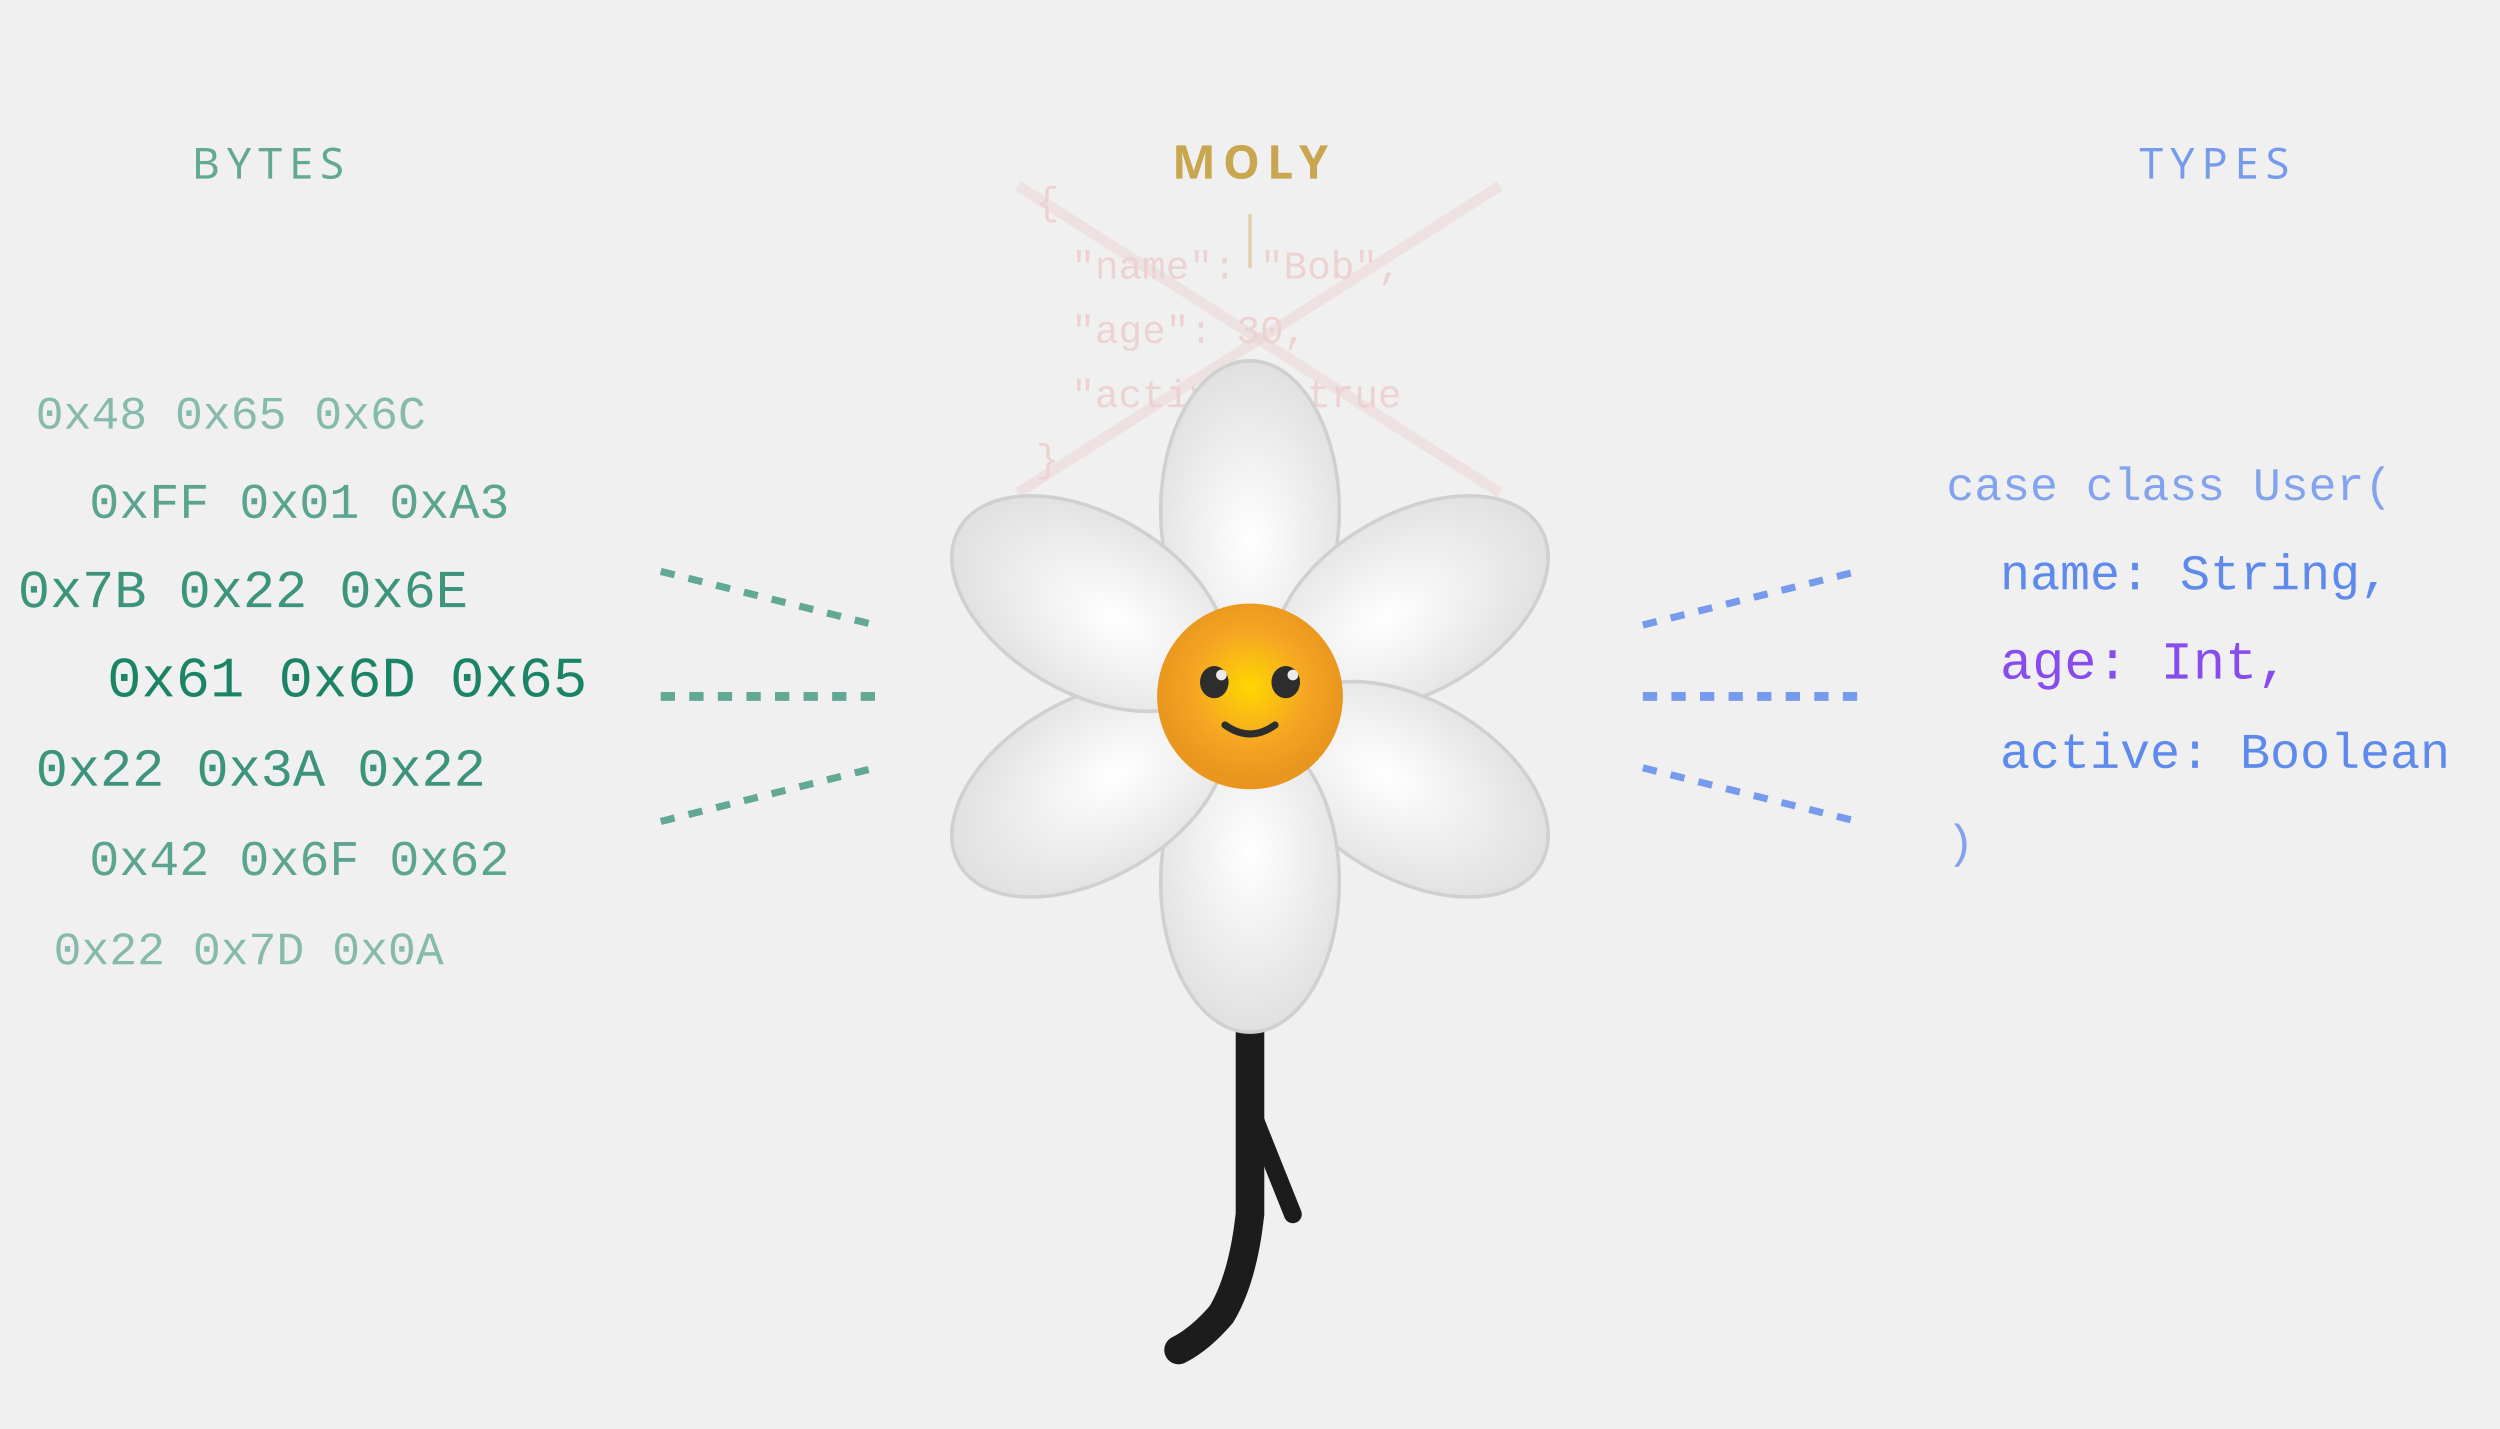
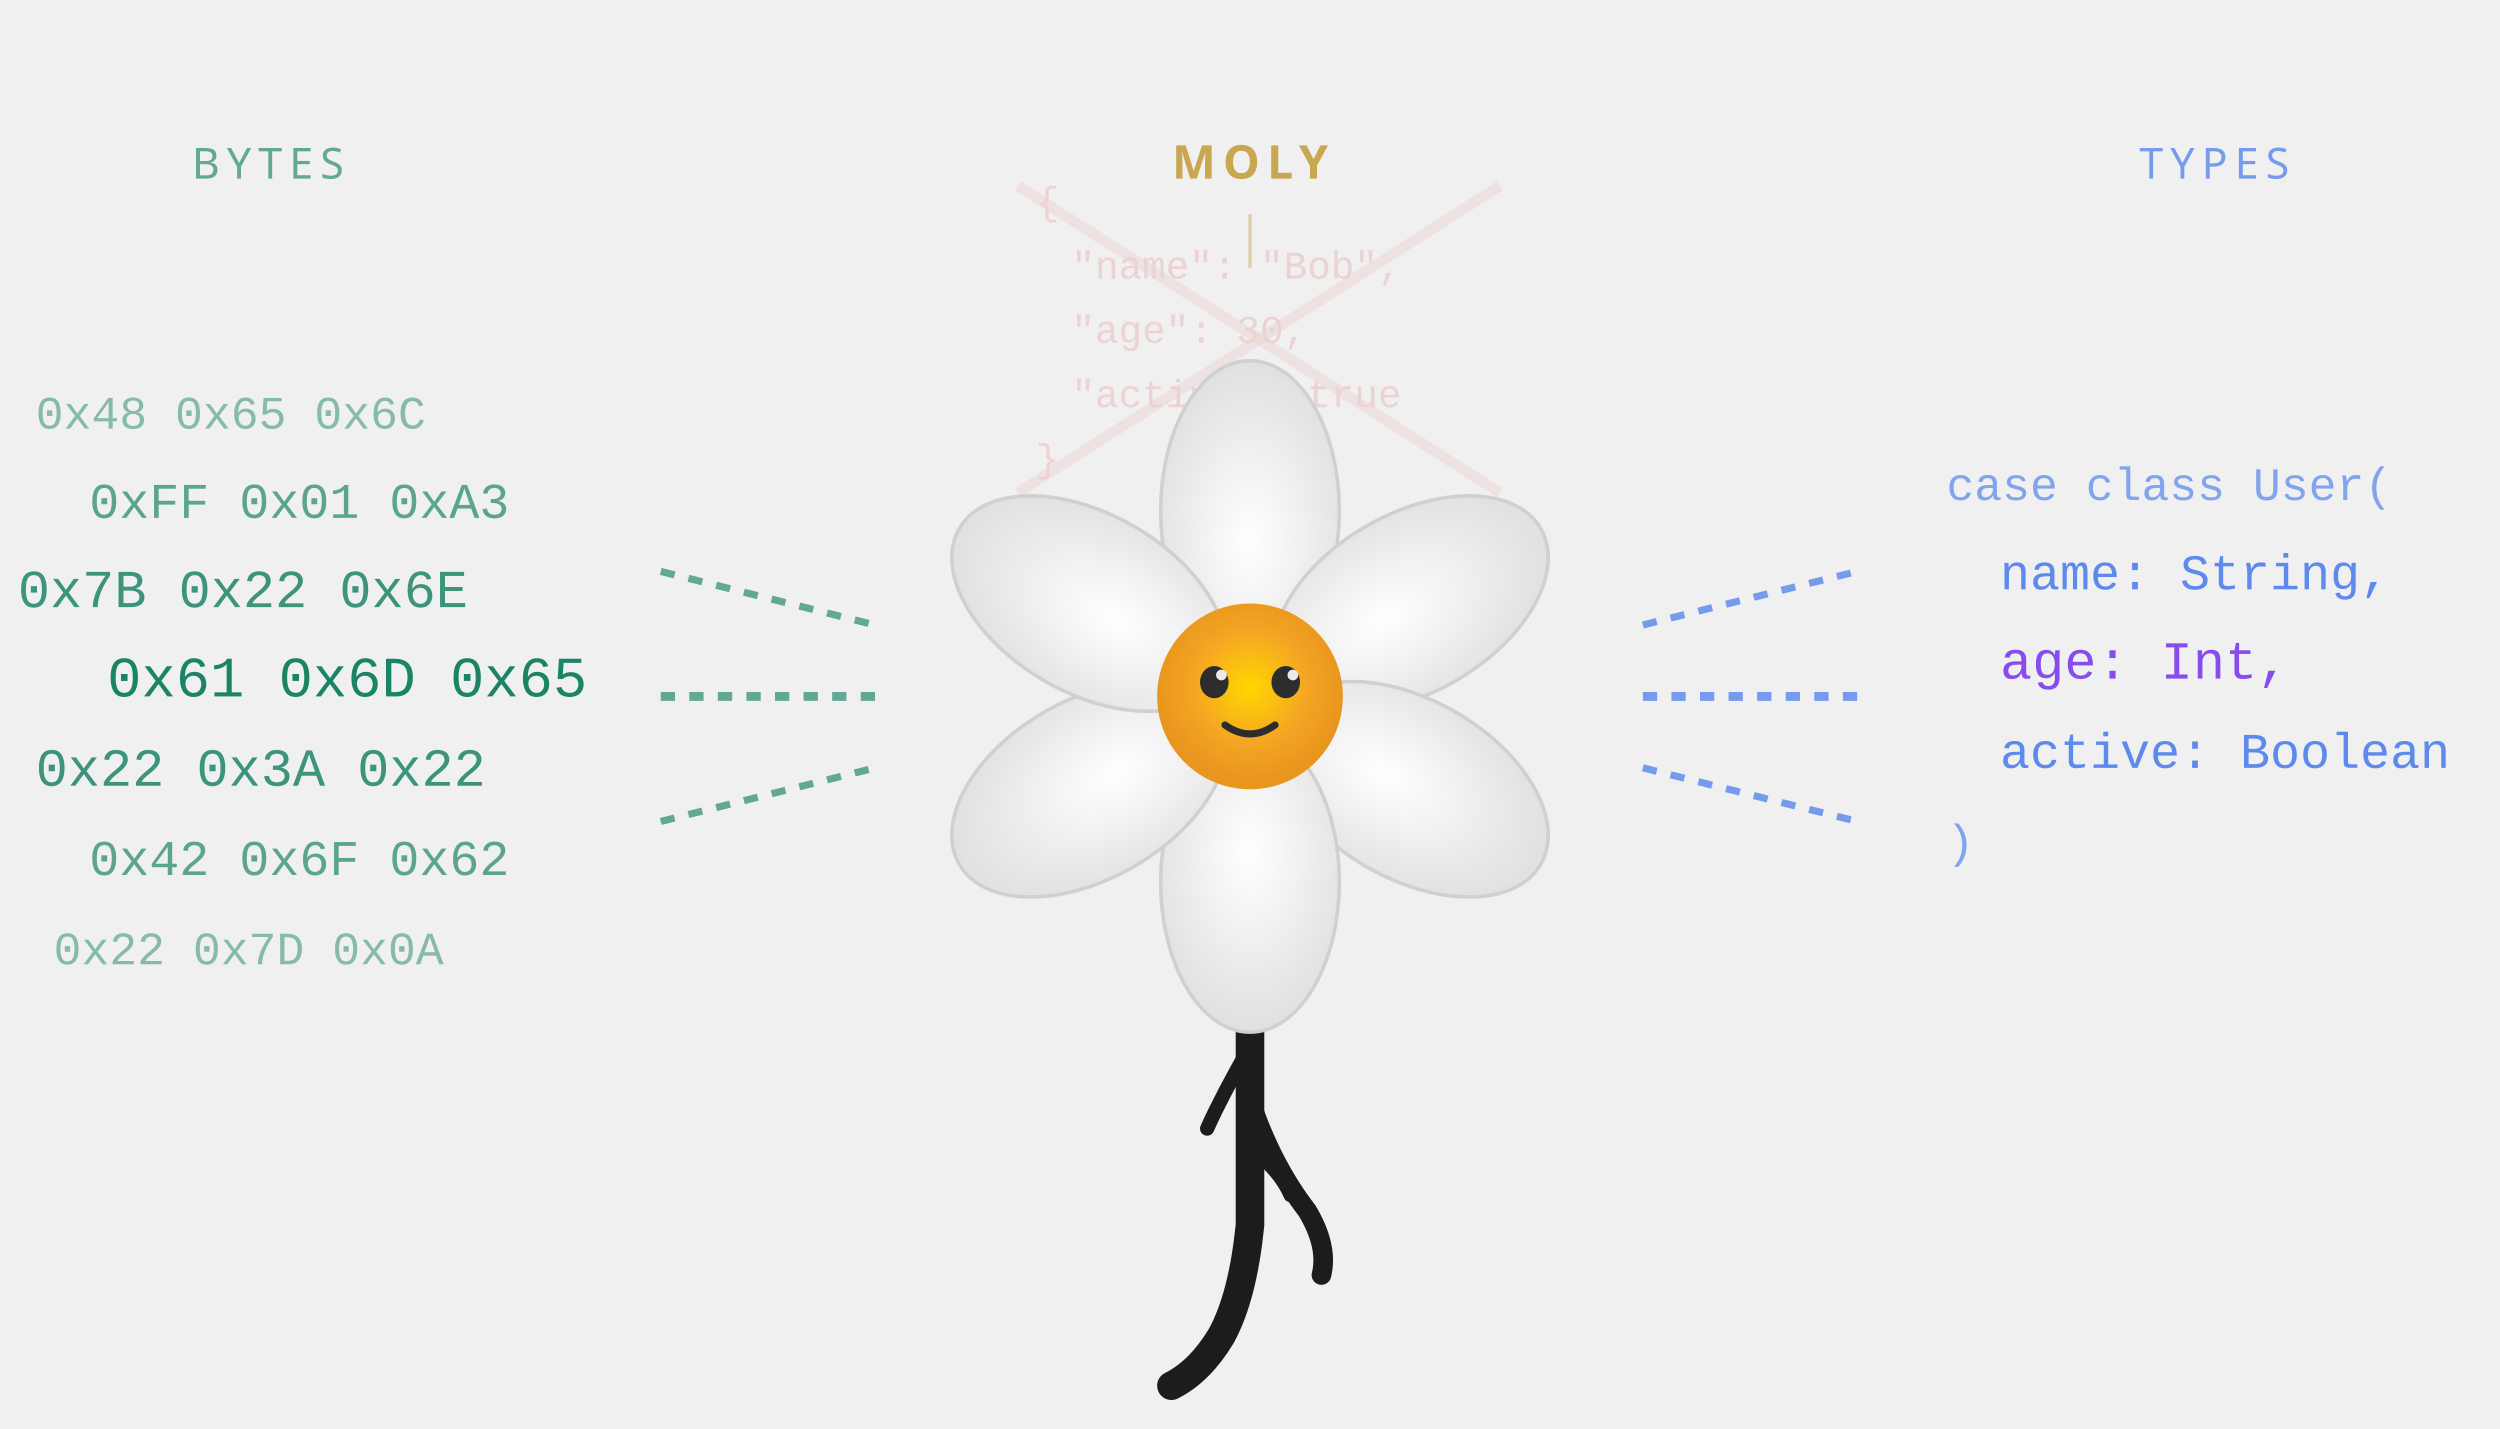
<svg xmlns="http://www.w3.org/2000/svg" viewBox="0 0 700 400" width="700" height="400">
  <defs>
    <radialGradient id="center-glow" cx="50%" cy="45%" r="50%">
      <stop offset="0%" stop-color="#FFD700" />
      <stop offset="60%" stop-color="#F5A623" />
      <stop offset="100%" stop-color="#E8961E" />
    </radialGradient>
    <radialGradient id="petal-grad" cx="50%" cy="60%" r="60%">
      <stop offset="0%" stop-color="#FFFFFF" />
      <stop offset="100%" stop-color="#E0E0E0" />
    </radialGradient>
    <filter id="glow">
      <feGaussianBlur stdDeviation="4" result="blur" />
      <feMerge>
        <feMergeNode in="blur" />
        <feMergeNode in="SourceGraphic" />
      </feMerge>
    </filter>
    <filter id="soft-shadow">
      <feDropShadow dx="0" dy="2" stdDeviation="3" flood-color="#000" flood-opacity="0.1" />
    </filter>
    <style>
      .code-text { font-family: 'Courier New', monospace; }
      .json-text { font-family: 'Courier New', monospace; }
    </style>
  </defs>
  <g opacity="0.9">
    <text class="code-text" x="10" y="120" fill="#047857" font-size="13" opacity="0.5">0x48 0x65 0x6C</text>
    <text class="code-text" x="25" y="145" fill="#047857" font-size="14" opacity="0.7">0xFF 0x01 0xA3</text>
    <text class="code-text" x="5" y="170" fill="#047857" font-size="15" opacity="0.85">0x7B 0x22 0x6E</text>
    <text class="code-text" x="30" y="195" fill="#047857" font-size="16" opacity="1.0">0x61 0x6D 0x65</text>
    <text class="code-text" x="10" y="220" fill="#047857" font-size="15" opacity="0.85">0x22 0x3A 0x22</text>
    <text class="code-text" x="25" y="245" fill="#047857" font-size="14" opacity="0.7">0x42 0x6F 0x62</text>
    <text class="code-text" x="15" y="270" fill="#047857" font-size="13" opacity="0.5">0x22 0x7D 0x0A</text>
  </g>
  <g opacity="0.6">
    <path d="M185 160 L245 175" stroke="#047857" stroke-width="2" fill="none" stroke-dasharray="4 4">
      <animate attributeName="stroke-dashoffset" from="0" to="-8" dur="1s" repeatCount="indefinite" />
    </path>
    <path d="M185 195 L245 195" stroke="#047857" stroke-width="2.5" fill="none" stroke-dasharray="4 4">
      <animate attributeName="stroke-dashoffset" from="0" to="-8" dur="0.8s" repeatCount="indefinite" />
    </path>
    <path d="M185 230 L245 215" stroke="#047857" stroke-width="2" fill="none" stroke-dasharray="4 4">
      <animate attributeName="stroke-dashoffset" from="0" to="-8" dur="1.1s" repeatCount="indefinite" />
    </path>
  </g>
  <g transform="translate(290, 60)" opacity="0.15">
    <text class="json-text" x="0" y="0" fill="#DC2626" font-size="11">{</text>
    <text class="json-text" x="10" y="18" fill="#DC2626" font-size="11">"name": "Bob",</text>
    <text class="json-text" x="10" y="36" fill="#DC2626" font-size="11">"age": 30,</text>
    <text class="json-text" x="10" y="54" fill="#DC2626" font-size="11">"active": true</text>
    <text class="json-text" x="0" y="72" fill="#DC2626" font-size="11">}</text>
    <line x1="-5" y1="-8" x2="130" y2="78" stroke="#DC2626" stroke-width="3" opacity="0.5" />
    <line x1="130" y1="-8" x2="-5" y2="78" stroke="#DC2626" stroke-width="3" opacity="0.5" />
  </g>
  <g filter="soft-shadow">
-     <path d="M350 265 L350 340 Q348 358 342 368 Q336 375 330 378" stroke="#1C1C1C" stroke-width="8" fill="none" stroke-linecap="round" />
-     <path d="M350 310 Q356 325 362 340" stroke="#1C1C1C" stroke-width="5" fill="none" stroke-linecap="round" />
+     <path d="M350 265 L350 343 Q348 363 342 374 Q336 384 328 388" stroke="#1C1C1C" stroke-width="8" fill="none" stroke-linecap="round" />
+     <path d="M350 308 Q356 326 366 339 Q372 349 370 357" stroke="#1C1C1C" stroke-width="5.5" fill="none" stroke-linecap="round" />
+     <path d="M350 293 Q342 307 338 316" stroke="#1C1C1C" stroke-width="4" fill="none" stroke-linecap="round" />
+     <path d="M350 322 Q358 328 361 335" stroke="#1C1C1C" stroke-width="3" fill="none" stroke-linecap="round" />
    <g transform="translate(350, 195)">
      <ellipse cx="0" cy="-52" rx="25" ry="42" fill="url(#petal-grad)" stroke="#D0D0D0" stroke-width="1" transform="rotate(0)" />
      <ellipse cx="0" cy="-52" rx="25" ry="42" fill="url(#petal-grad)" stroke="#D0D0D0" stroke-width="1" transform="rotate(60)" />
      <ellipse cx="0" cy="-52" rx="25" ry="42" fill="url(#petal-grad)" stroke="#D0D0D0" stroke-width="1" transform="rotate(120)" />
      <ellipse cx="0" cy="-52" rx="25" ry="42" fill="url(#petal-grad)" stroke="#D0D0D0" stroke-width="1" transform="rotate(180)" />
      <ellipse cx="0" cy="-52" rx="25" ry="42" fill="url(#petal-grad)" stroke="#D0D0D0" stroke-width="1" transform="rotate(240)" />
      <ellipse cx="0" cy="-52" rx="25" ry="42" fill="url(#petal-grad)" stroke="#D0D0D0" stroke-width="1" transform="rotate(300)" />
    </g>
    <circle cx="350" cy="195" r="26" fill="url(#center-glow)" filter="glow" />
    <ellipse cx="340" cy="191" rx="4" ry="4.5" fill="#2D2D2D" />
    <ellipse cx="360" cy="191" rx="4" ry="4.5" fill="#2D2D2D" />
    <circle cx="342" cy="189" r="1.5" fill="#FFF" opacity="0.9" />
    <circle cx="362" cy="189" r="1.5" fill="#FFF" opacity="0.9" />
    <path d="M343 203 Q350 208 357 203" stroke="#2D2D2D" stroke-width="2" fill="none" stroke-linecap="round" />
  </g>
  <g opacity="0.6">
    <path d="M460 175 L520 160" stroke="#2563EB" stroke-width="2" fill="none" stroke-dasharray="4 4">
      <animate attributeName="stroke-dashoffset" from="0" to="-8" dur="1s" repeatCount="indefinite" />
    </path>
    <path d="M460 195 L520 195" stroke="#2563EB" stroke-width="2.5" fill="none" stroke-dasharray="4 4">
      <animate attributeName="stroke-dashoffset" from="0" to="-8" dur="0.8s" repeatCount="indefinite" />
    </path>
    <path d="M460 215 L520 230" stroke="#2563EB" stroke-width="2" fill="none" stroke-dasharray="4 4">
      <animate attributeName="stroke-dashoffset" from="0" to="-8" dur="1.1s" repeatCount="indefinite" />
    </path>
  </g>
  <g opacity="0.9">
    <text class="code-text" x="545" y="140" fill="#2563EB" font-size="13" opacity="0.6">case class User(</text>
    <text class="code-text" x="560" y="165" fill="#2563EB" font-size="14" opacity="0.8">name: String,</text>
    <text class="code-text" x="560" y="190" fill="#7C3AED" font-size="15" opacity="1.0">age: Int,</text>
    <text class="code-text" x="560" y="215" fill="#2563EB" font-size="14" opacity="0.8">active: Boolean</text>
    <text class="code-text" x="545" y="240" fill="#2563EB" font-size="13" opacity="0.6">)</text>
  </g>
  <text x="75" y="50" fill="#047857" font-family="sans-serif" font-size="12" text-anchor="middle" opacity="0.6" letter-spacing="2">BYTES</text>
  <text x="350" y="50" fill="#B8860B" font-family="sans-serif" font-size="13" text-anchor="middle" opacity="0.7" letter-spacing="2" font-weight="bold">MOLY</text>
  <text x="620" y="50" fill="#2563EB" font-family="sans-serif" font-size="12" text-anchor="middle" opacity="0.6" letter-spacing="2">TYPES</text>
  <line x1="350" y1="60" x2="350" y2="75" stroke="#B8860B" stroke-width="1" opacity="0.3" />
</svg>
